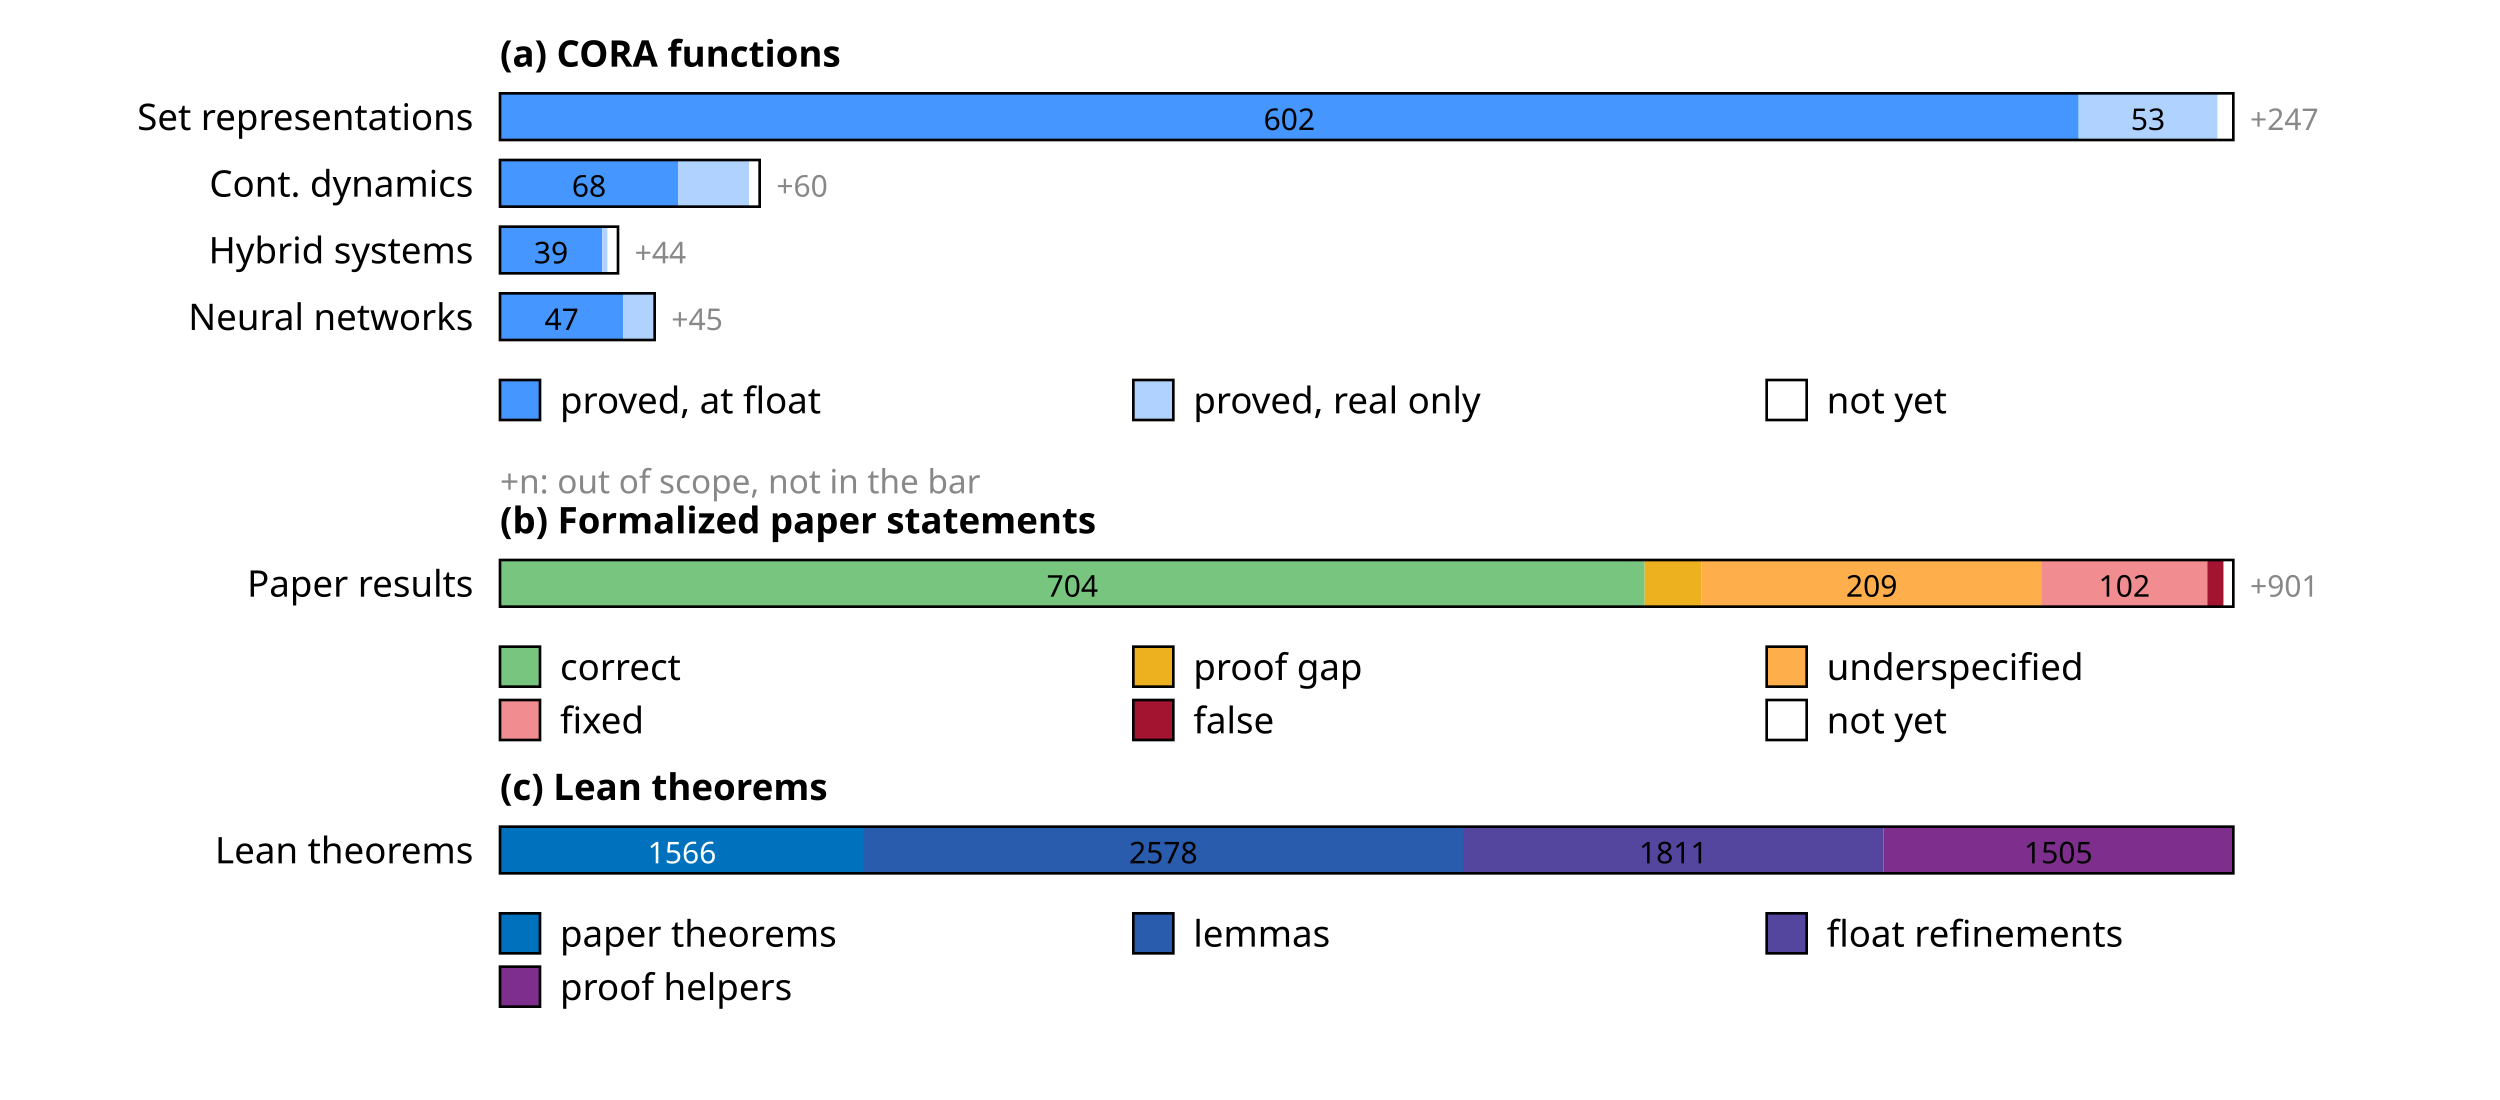
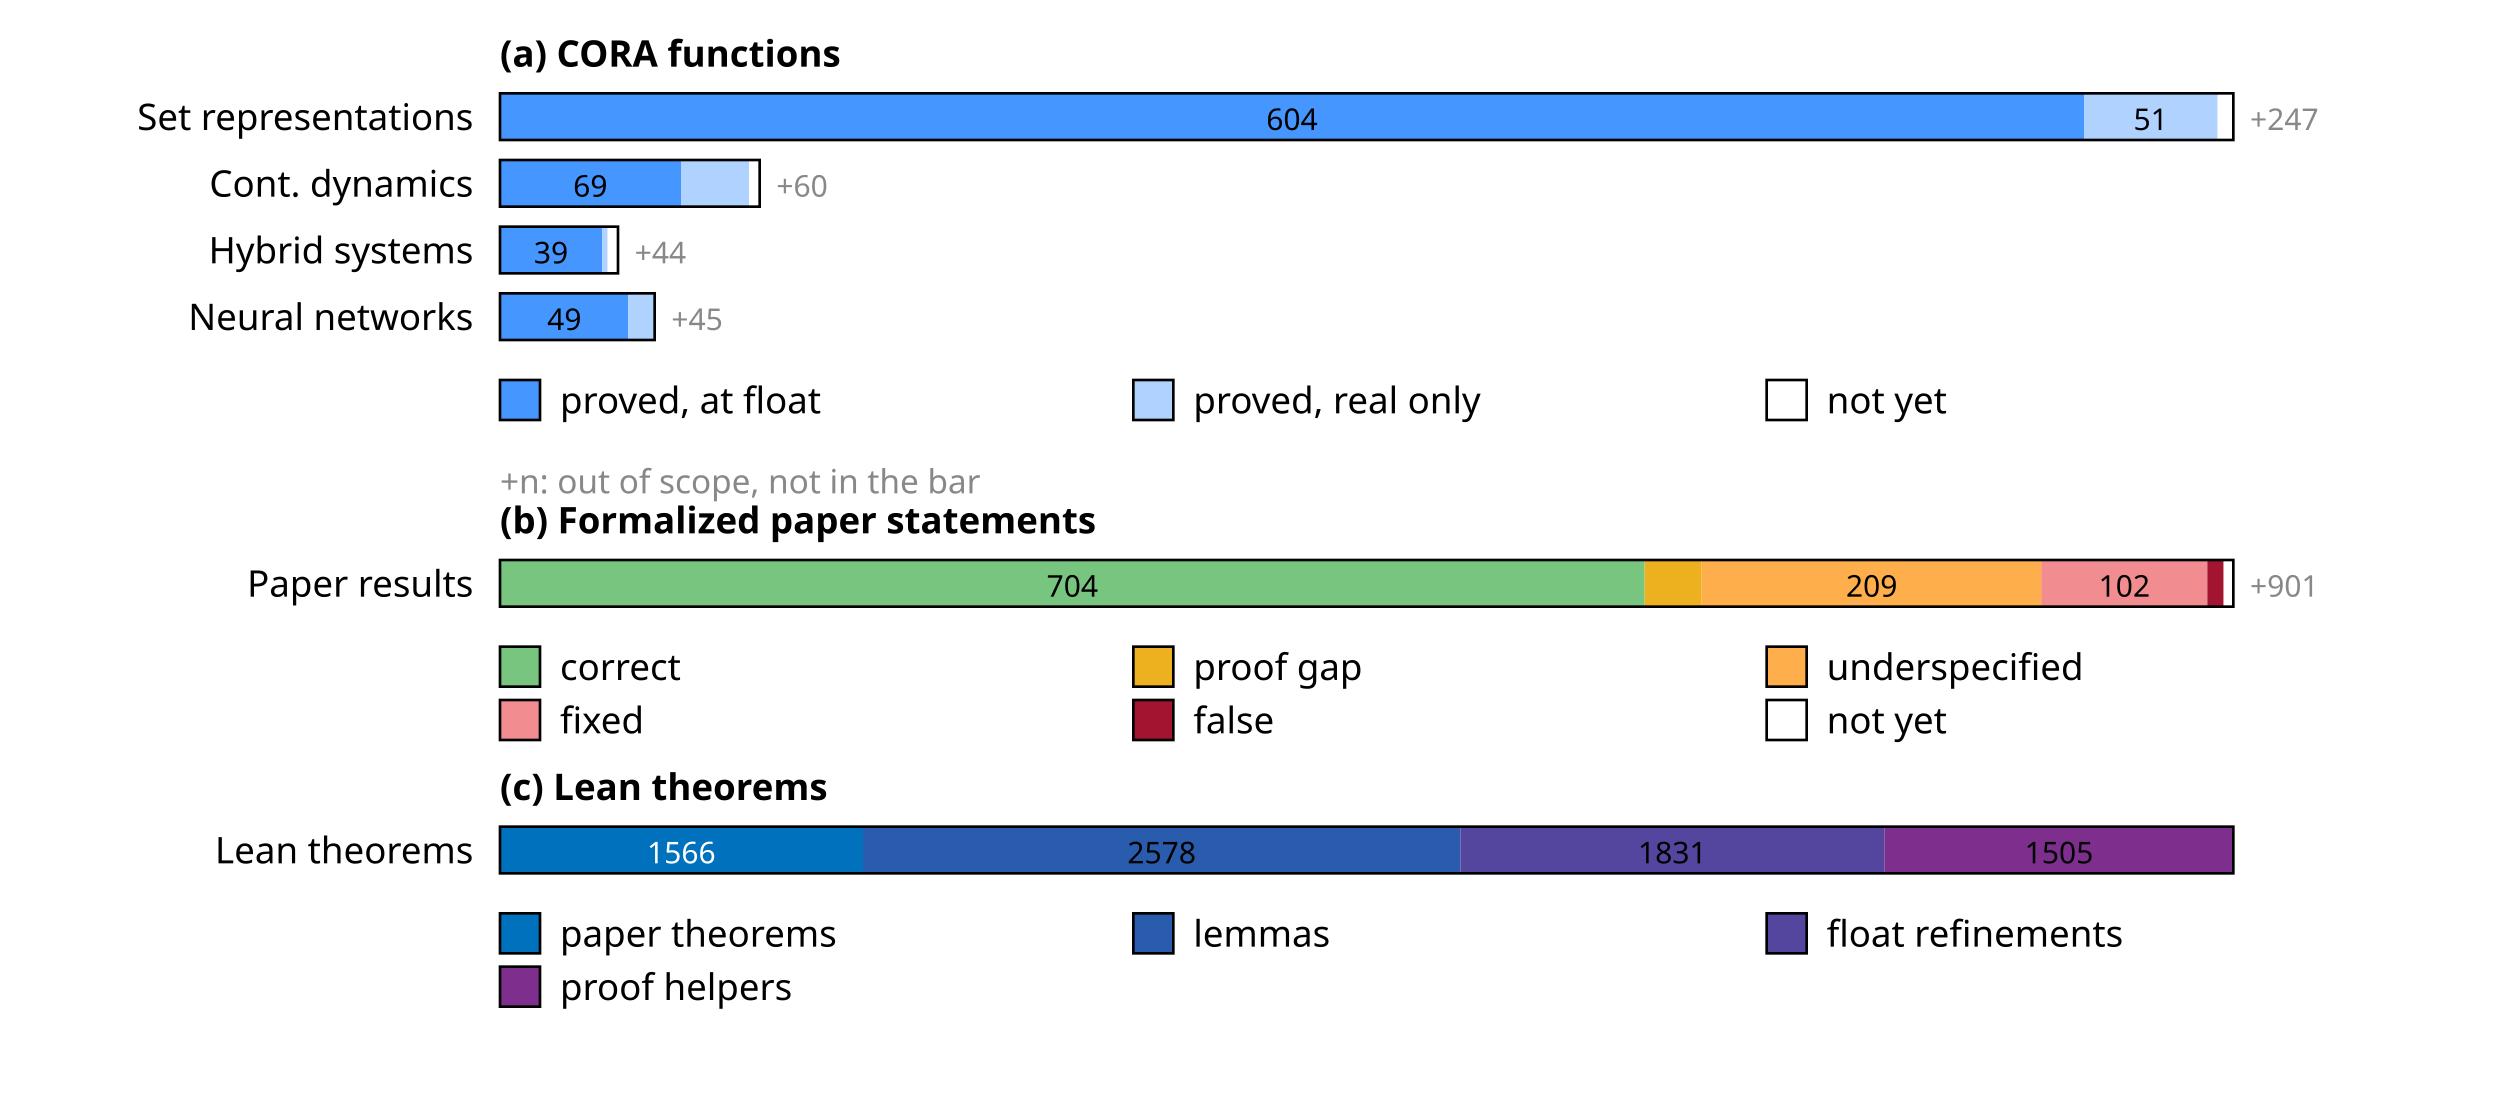
<svg xmlns="http://www.w3.org/2000/svg" width="750" height="330" font-family="sans-serif" font-size="11">
  <rect width="100%" height="100%" fill="white" />
  <text x="150" y="20" font-weight="bold">(a) CORA functions</text>
  <text x="142" y="39" text-anchor="end">Set representations</text>
-   <rect x="150.0" y="28" width="473.6" height="14" fill="rgb(69,150,255)" />
-   <text x="386.8" y="39" text-anchor="middle" font-size="9" fill="#000">602</text>
-   <rect x="623.6" y="28" width="41.7" height="14" fill="rgb(176,210,255)" />
-   <text x="644.4" y="39" text-anchor="middle" font-size="9" fill="#000">53</text>
+   <rect x="150.0" y="28" width="475.2" height="14" fill="rgb(69,150,255)" />
+   <text x="387.6" y="39" text-anchor="middle" font-size="9" fill="#000">604</text>
+   <rect x="625.2" y="28" width="40.1" height="14" fill="rgb(176,210,255)" />
+   <text x="645.2" y="39" text-anchor="middle" font-size="9" fill="#000">51</text>
  <rect x="665.3" y="28" width="4.7" height="14" fill="rgb(255,255,255)" />
  <rect x="150" y="28" width="520.0" height="14" fill="none" stroke="#000" stroke-width="0.8" />
  <text x="675.0" y="39" font-size="9" fill="#888">+247</text>
  <text x="142" y="59" text-anchor="end">Cont. dynamics</text>
-   <rect x="150.0" y="48" width="53.5" height="14" fill="rgb(69,150,255)" />
-   <text x="176.7" y="59" text-anchor="middle" font-size="9" fill="#000">68</text>
-   <rect x="203.5" y="48" width="21.2" height="14" fill="rgb(176,210,255)" />
+   <rect x="150.0" y="48" width="54.3" height="14" fill="rgb(69,150,255)" />
+   <text x="177.1" y="59" text-anchor="middle" font-size="9" fill="#000">69</text>
+   <rect x="204.3" y="48" width="20.5" height="14" fill="rgb(176,210,255)" />
  <rect x="224.7" y="48" width="3.1" height="14" fill="rgb(255,255,255)" />
  <rect x="150" y="48" width="77.9" height="14" fill="none" stroke="#000" stroke-width="0.8" />
  <text x="232.9" y="59" font-size="9" fill="#888">+60</text>
  <text x="142" y="79" text-anchor="end">Hybrid systems</text>
  <rect x="150.0" y="68" width="30.7" height="14" fill="rgb(69,150,255)" />
  <text x="165.3" y="79" text-anchor="middle" font-size="9" fill="#000">39</text>
  <rect x="180.7" y="68" width="1.6" height="14" fill="rgb(176,210,255)" />
  <rect x="182.3" y="68" width="3.1" height="14" fill="rgb(255,255,255)" />
  <rect x="150" y="68" width="35.4" height="14" fill="none" stroke="#000" stroke-width="0.8" />
  <text x="190.4" y="79" font-size="9" fill="#888">+44</text>
  <text x="142" y="99" text-anchor="end">Neural networks</text>
-   <rect x="150.0" y="88" width="37.0" height="14" fill="rgb(69,150,255)" />
-   <text x="168.5" y="99" text-anchor="middle" font-size="9" fill="#000">47</text>
-   <rect x="187.0" y="88" width="9.4" height="14" fill="rgb(176,210,255)" />
+   <rect x="150.0" y="88" width="38.5" height="14" fill="rgb(69,150,255)" />
+   <text x="169.3" y="99" text-anchor="middle" font-size="9" fill="#000">49</text>
+   <rect x="188.5" y="88" width="7.9" height="14" fill="rgb(176,210,255)" />
  <rect x="150" y="88" width="46.4" height="14" fill="none" stroke="#000" stroke-width="0.8" />
  <text x="201.4" y="99" font-size="9" fill="#888">+45</text>
  <rect x="150" y="114" width="12" height="12" fill="rgb(69,150,255)" stroke="#000" stroke-width="0.8" />
  <text x="168" y="124">proved, at float</text>
  <rect x="340" y="114" width="12" height="12" fill="rgb(176,210,255)" stroke="#000" stroke-width="0.8" />
  <text x="358" y="124">proved, real only</text>
  <rect x="530" y="114" width="12" height="12" fill="rgb(255,255,255)" stroke="#000" stroke-width="0.8" />
  <text x="548" y="124">not yet</text>
  <text x="150" y="148" font-size="10" fill="#888">+n: out of scope, not in the bar</text>
  <text x="150" y="160" font-weight="bold">(b) Formalized paper statements</text>
  <text x="142" y="179" text-anchor="end">Paper results</text>
  <rect x="150.0" y="168" width="343.4" height="14" fill="rgb(120,197,127)" />
  <text x="321.7" y="179" text-anchor="middle" font-size="9" fill="#000">704</text>
  <rect x="493.4" y="168" width="17.1" height="14" fill="rgb(237,177,32)" />
  <rect x="510.5" y="168" width="102.0" height="14" fill="rgb(255,174,76)" />
  <text x="561.5" y="179" text-anchor="middle" font-size="9" fill="#000">209</text>
  <rect x="612.4" y="168" width="49.8" height="14" fill="rgb(241,141,145)" />
  <text x="637.3" y="179" text-anchor="middle" font-size="9" fill="#000">102</text>
  <rect x="662.2" y="168" width="4.9" height="14" fill="rgb(162,20,47)" />
  <rect x="667.1" y="168" width="2.9" height="14" fill="rgb(255,255,255)" />
  <rect x="150" y="168" width="520.0" height="14" fill="none" stroke="#000" stroke-width="0.8" />
  <text x="675.0" y="179" font-size="9" fill="#888">+901</text>
  <rect x="150" y="194" width="12" height="12" fill="rgb(120,197,127)" stroke="#000" stroke-width="0.8" />
  <text x="168" y="204">correct</text>
  <rect x="340" y="194" width="12" height="12" fill="rgb(237,177,32)" stroke="#000" stroke-width="0.8" />
  <text x="358" y="204">proof gap</text>
  <rect x="530" y="194" width="12" height="12" fill="rgb(255,174,76)" stroke="#000" stroke-width="0.8" />
  <text x="548" y="204">underspecified</text>
  <rect x="150" y="210" width="12" height="12" fill="rgb(241,141,145)" stroke="#000" stroke-width="0.8" />
  <text x="168" y="220">fixed</text>
  <rect x="340" y="210" width="12" height="12" fill="rgb(162,20,47)" stroke="#000" stroke-width="0.8" />
  <text x="358" y="220">false</text>
  <rect x="530" y="210" width="12" height="12" fill="rgb(255,255,255)" stroke="#000" stroke-width="0.8" />
  <text x="548" y="220">not yet</text>
  <text x="150" y="240" font-weight="bold">(c) Lean theorems</text>
  <text x="142" y="259" text-anchor="end">Lean theorems</text>
-   <rect x="150.0" y="248" width="109.2" height="14" fill="rgb(0,114,189)" />
-   <text x="204.6" y="259" text-anchor="middle" font-size="9" fill="#fff">1566</text>
-   <rect x="259.2" y="248" width="179.7" height="14" fill="rgb(42,92,173)" />
-   <text x="349.0" y="259" text-anchor="middle" font-size="9" fill="#000">2578</text>
-   <rect x="438.9" y="248" width="126.2" height="14" fill="rgb(84,69,158)" />
-   <text x="502.0" y="259" text-anchor="middle" font-size="9" fill="#000">1811</text>
-   <rect x="565.1" y="248" width="104.9" height="14" fill="rgb(126,47,142)" />
-   <text x="617.5" y="259" text-anchor="middle" font-size="9" fill="#000">1505</text>
+   <rect x="150.0" y="248" width="108.9" height="14" fill="rgb(0,114,189)" />
+   <text x="204.4" y="259" text-anchor="middle" font-size="9" fill="#fff">1566</text>
+   <rect x="258.9" y="248" width="179.2" height="14" fill="rgb(42,92,173)" />
+   <text x="348.5" y="259" text-anchor="middle" font-size="9" fill="#000">2578</text>
+   <rect x="438.1" y="248" width="127.3" height="14" fill="rgb(84,69,158)" />
+   <text x="501.7" y="259" text-anchor="middle" font-size="9" fill="#000">1831</text>
+   <rect x="565.4" y="248" width="104.6" height="14" fill="rgb(126,47,142)" />
+   <text x="617.7" y="259" text-anchor="middle" font-size="9" fill="#000">1505</text>
  <rect x="150" y="248" width="520.0" height="14" fill="none" stroke="#000" stroke-width="0.8" />
  <rect x="150" y="274" width="12" height="12" fill="rgb(0,114,189)" stroke="#000" stroke-width="0.8" />
  <text x="168" y="284">paper theorems</text>
  <rect x="340" y="274" width="12" height="12" fill="rgb(42,92,173)" stroke="#000" stroke-width="0.8" />
  <text x="358" y="284">lemmas</text>
  <rect x="530" y="274" width="12" height="12" fill="rgb(84,69,158)" stroke="#000" stroke-width="0.8" />
  <text x="548" y="284">float refinements</text>
  <rect x="150" y="290" width="12" height="12" fill="rgb(126,47,142)" stroke="#000" stroke-width="0.8" />
  <text x="168" y="300">proof helpers</text>
</svg>
